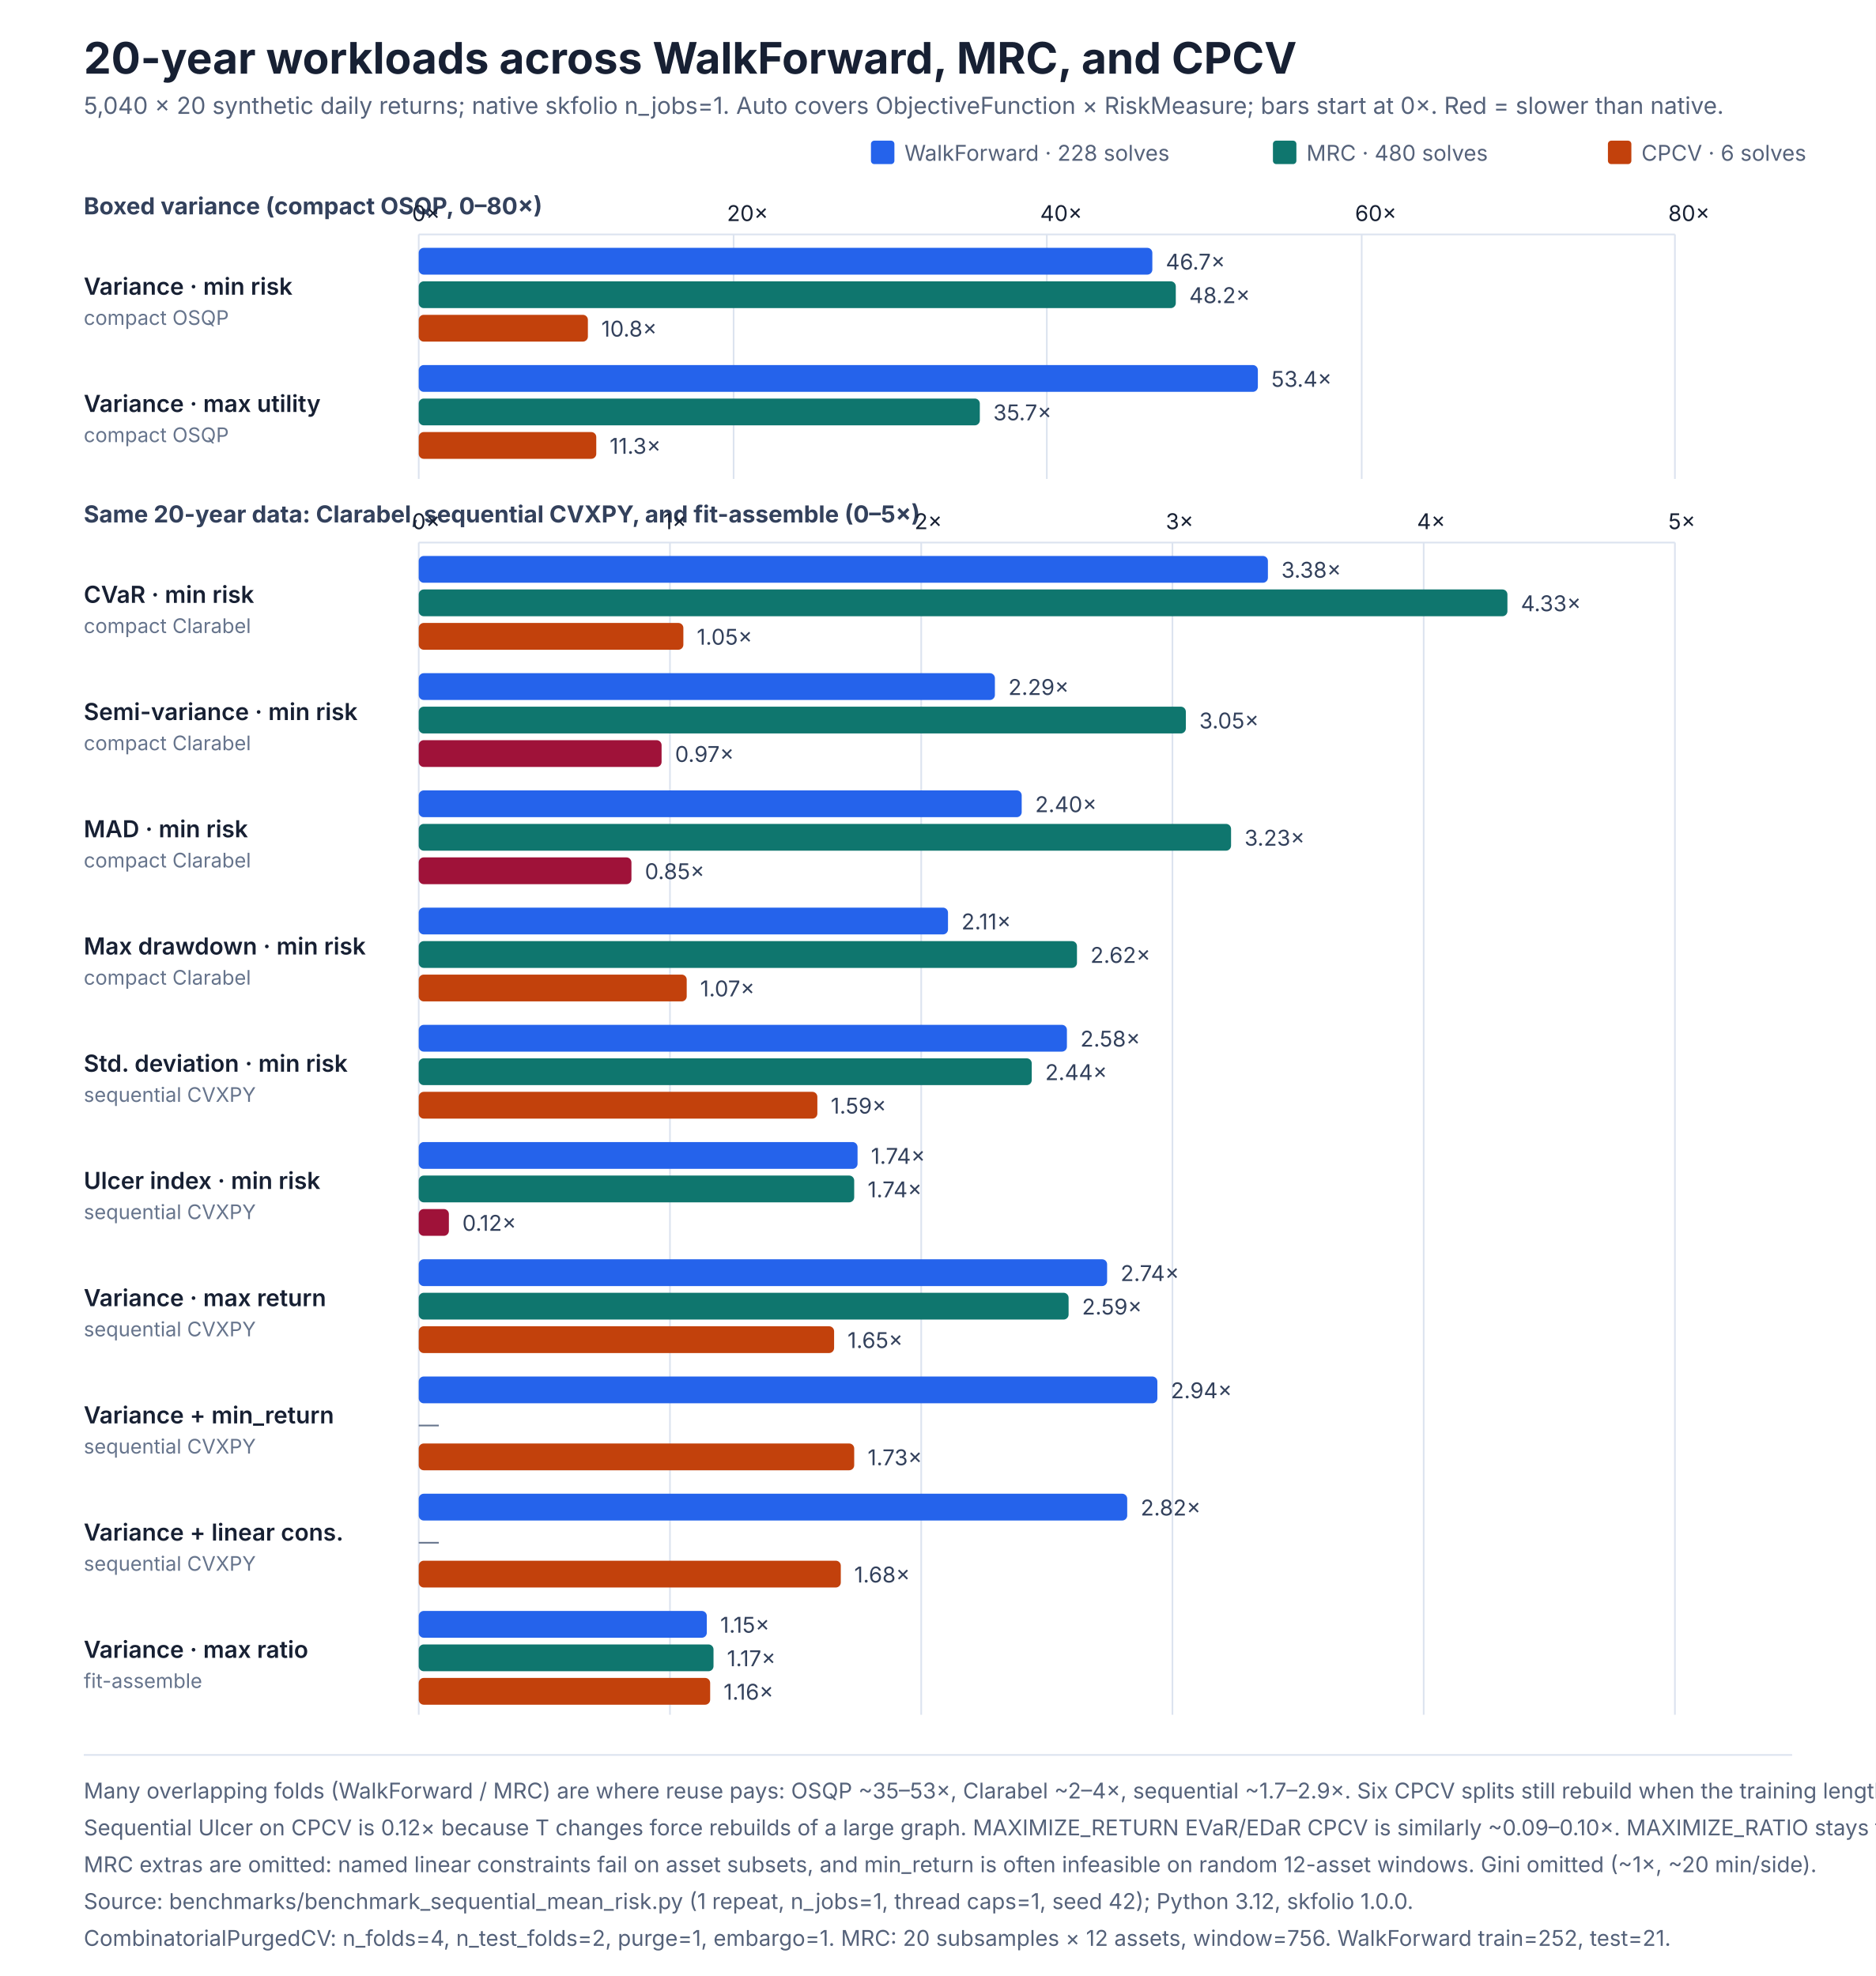
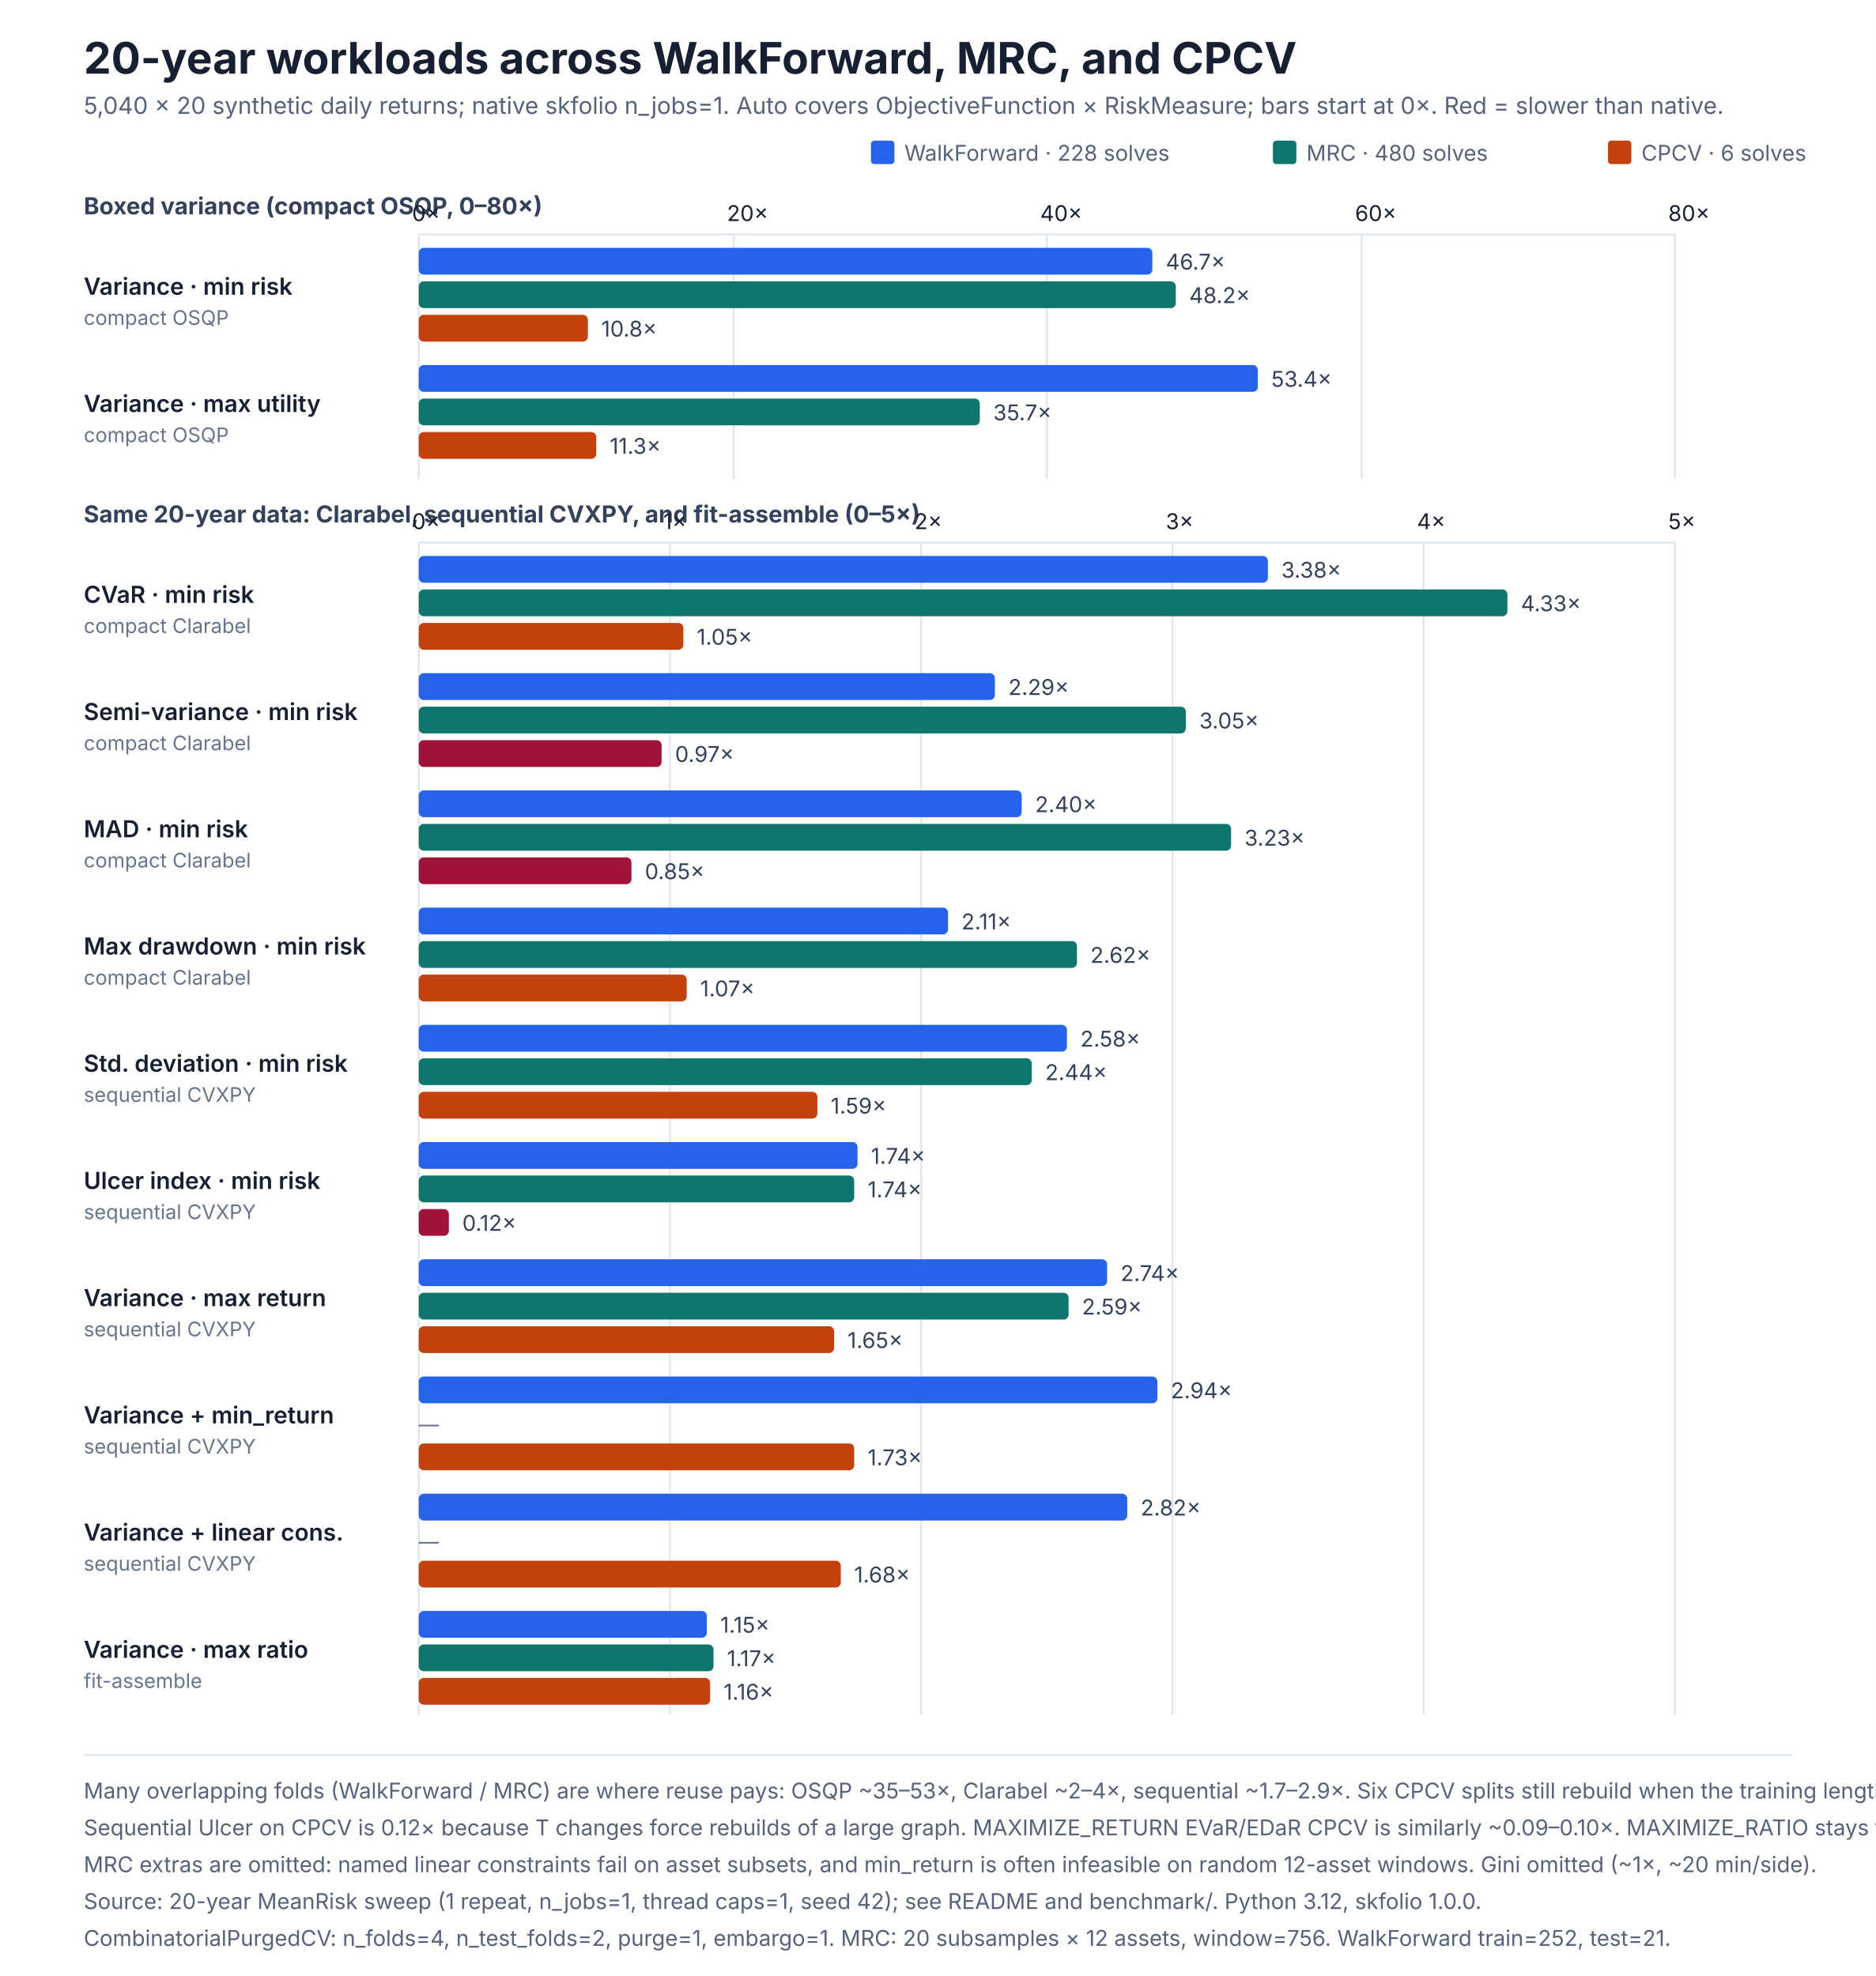
<svg xmlns="http://www.w3.org/2000/svg" width="1120" height="1180" viewBox="0 0 1120 1180" role="img" aria-labelledby="title desc">
  <style>
    text { font-family: system-ui, -apple-system, "Segoe UI", sans-serif; fill: #172033; }
    .title { font-size: 26px; font-weight: 700; }
    .subtitle { font-size: 14px; fill: #55627a; }
    .label { font-size: 14px; font-weight: 600; }
    .engine { font-size: 12px; fill: #66748c; }
    .value { font-size: 13px; fill: #33415c; }
    .axis { font-size: 13px; fill: #66748c; }
    .note { font-size: 13px; fill: #55627a; }
    .section { font-size: 14px; font-weight: 700; fill: #33415c; }
  </style>
  <rect width="1120" height="1180" fill="#ffffff" />
  <text x="50" y="44" class="title">20-year workloads across WalkForward, MRC, and CPCV</text>
  <text x="50" y="68" class="subtitle">5,040 × 20 synthetic daily returns; native skfolio n_jobs=1. Auto covers ObjectiveFunction × RiskMeasure; bars start at 0×. Red = slower than native.</text>
  <rect x="520" y="84" width="14" height="14" rx="2" fill="#2563eb" />
  <text x="540" y="96" class="note">WalkForward · 228 solves</text>
  <rect x="760" y="84" width="14" height="14" rx="2" fill="#0f766e" />
  <text x="780" y="96" class="note">MRC · 480 solves</text>
  <rect x="960" y="84" width="14" height="14" rx="2" fill="#c2410c" />
  <text x="980" y="96" class="note">CPCV · 6 solves</text>
  <text x="50" y="128" class="section">Boxed variance (compact OSQP, 0–80×)</text>
  <g stroke="#dce3ef" stroke-width="1">
    <line x1="250" y1="140" x2="1000" y2="140" />
    <line x1="250" y1="140" x2="250" y2="286" />
    <line x1="438" y1="140" x2="438" y2="286" />
    <line x1="625" y1="140" x2="625" y2="286" />
    <line x1="813" y1="140" x2="813" y2="286" />
    <line x1="1000" y1="140" x2="1000" y2="286" />
  </g>
  <g class="axis">
    <text x="246" y="132">0×</text>
    <text x="434" y="132">20×</text>
    <text x="621" y="132">40×</text>
    <text x="809" y="132">60×</text>
    <text x="996" y="132">80×</text>
  </g>
  <g>
    <text x="50" y="176" class="label">Variance · min risk</text>
    <text x="50" y="194" class="engine">compact OSQP</text>
    <rect x="250" y="148" width="438" height="16" rx="3" fill="#2563eb" />
    <text x="696" y="161" class="value">46.7×</text>
    <rect x="250" y="168" width="452" height="16" rx="3" fill="#0f766e" />
    <text x="710" y="181" class="value">48.2×</text>
    <rect x="250" y="188" width="101" height="16" rx="3" fill="#c2410c" />
    <text x="359" y="201" class="value">10.8×</text>
    <text x="50" y="246" class="label">Variance · max utility</text>
    <text x="50" y="264" class="engine">compact OSQP</text>
    <rect x="250" y="218" width="501" height="16" rx="3" fill="#2563eb" />
    <text x="759" y="231" class="value">53.4×</text>
    <rect x="250" y="238" width="335" height="16" rx="3" fill="#0f766e" />
    <text x="593" y="251" class="value">35.7×</text>
    <rect x="250" y="258" width="106" height="16" rx="3" fill="#c2410c" />
    <text x="364" y="271" class="value">11.3×</text>
  </g>
  <text x="50" y="312" class="section">Same 20-year data: Clarabel, sequential CVXPY, and fit-assemble (0–5×)</text>
  <g stroke="#dce3ef" stroke-width="1">
    <line x1="250" y1="324" x2="1000" y2="324" />
    <line x1="250" y1="324" x2="250" y2="1024" />
    <line x1="400" y1="324" x2="400" y2="1024" />
    <line x1="550" y1="324" x2="550" y2="1024" />
    <line x1="700" y1="324" x2="700" y2="1024" />
    <line x1="850" y1="324" x2="850" y2="1024" />
    <line x1="1000" y1="324" x2="1000" y2="1024" />
  </g>
  <g class="axis">
    <text x="246" y="316">0×</text>
    <text x="396" y="316">1×</text>
    <text x="546" y="316">2×</text>
    <text x="696" y="316">3×</text>
    <text x="846" y="316">4×</text>
    <text x="996" y="316">5×</text>
  </g>
  <g>
    <text x="50" y="360" class="label">CVaR · min risk</text>
    <text x="50" y="378" class="engine">compact Clarabel</text>
    <rect x="250" y="332" width="507" height="16" rx="3" fill="#2563eb" />
    <text x="765" y="345" class="value">3.38×</text>
    <rect x="250" y="352" width="650" height="16" rx="3" fill="#0f766e" />
    <text x="908" y="365" class="value">4.33×</text>
    <rect x="250" y="372" width="158" height="16" rx="3" fill="#c2410c" />
    <text x="416" y="385" class="value">1.05×</text>
    <text x="50" y="430" class="label">Semi-variance · min risk</text>
    <text x="50" y="448" class="engine">compact Clarabel</text>
    <rect x="250" y="402" width="344" height="16" rx="3" fill="#2563eb" />
    <text x="602" y="415" class="value">2.29×</text>
    <rect x="250" y="422" width="458" height="16" rx="3" fill="#0f766e" />
    <text x="716" y="435" class="value">3.05×</text>
    <rect x="250" y="442" width="145" height="16" rx="3" fill="#9f1239" />
    <text x="403" y="455" class="value">0.97×</text>
    <text x="50" y="500" class="label">MAD · min risk</text>
    <text x="50" y="518" class="engine">compact Clarabel</text>
    <rect x="250" y="472" width="360" height="16" rx="3" fill="#2563eb" />
    <text x="618" y="485" class="value">2.40×</text>
    <rect x="250" y="492" width="485" height="16" rx="3" fill="#0f766e" />
    <text x="743" y="505" class="value">3.23×</text>
    <rect x="250" y="512" width="127" height="16" rx="3" fill="#9f1239" />
    <text x="385" y="525" class="value">0.85×</text>
    <text x="50" y="570" class="label">Max drawdown · min risk</text>
    <text x="50" y="588" class="engine">compact Clarabel</text>
    <rect x="250" y="542" width="316" height="16" rx="3" fill="#2563eb" />
    <text x="574" y="555" class="value">2.11×</text>
    <rect x="250" y="562" width="393" height="16" rx="3" fill="#0f766e" />
    <text x="651" y="575" class="value">2.62×</text>
    <rect x="250" y="582" width="160" height="16" rx="3" fill="#c2410c" />
    <text x="418" y="595" class="value">1.07×</text>
    <text x="50" y="640" class="label">Std. deviation · min risk</text>
    <text x="50" y="658" class="engine">sequential CVXPY</text>
    <rect x="250" y="612" width="387" height="16" rx="3" fill="#2563eb" />
    <text x="645" y="625" class="value">2.58×</text>
    <rect x="250" y="632" width="366" height="16" rx="3" fill="#0f766e" />
    <text x="624" y="645" class="value">2.44×</text>
    <rect x="250" y="652" width="238" height="16" rx="3" fill="#c2410c" />
    <text x="496" y="665" class="value">1.59×</text>
    <text x="50" y="710" class="label">Ulcer index · min risk</text>
    <text x="50" y="728" class="engine">sequential CVXPY</text>
    <rect x="250" y="682" width="262" height="16" rx="3" fill="#2563eb" />
    <text x="520" y="695" class="value">1.74×</text>
    <rect x="250" y="702" width="260" height="16" rx="3" fill="#0f766e" />
    <text x="518" y="715" class="value">1.74×</text>
    <rect x="250" y="722" width="18" height="16" rx="3" fill="#9f1239" />
    <text x="276" y="735" class="value">0.12×</text>
    <text x="50" y="780" class="label">Variance · max return</text>
    <text x="50" y="798" class="engine">sequential CVXPY</text>
    <rect x="250" y="752" width="411" height="16" rx="3" fill="#2563eb" />
    <text x="669" y="765" class="value">2.74×</text>
    <rect x="250" y="772" width="388" height="16" rx="3" fill="#0f766e" />
    <text x="646" y="785" class="value">2.59×</text>
    <rect x="250" y="792" width="248" height="16" rx="3" fill="#c2410c" />
    <text x="506" y="805" class="value">1.65×</text>
    <text x="50" y="850" class="label">Variance + min_return</text>
    <text x="50" y="868" class="engine">sequential CVXPY</text>
    <rect x="250" y="822" width="441" height="16" rx="3" fill="#2563eb" />
    <text x="699" y="835" class="value">2.94×</text>
    <text x="250" y="855" class="engine">—</text>
    <rect x="250" y="862" width="260" height="16" rx="3" fill="#c2410c" />
    <text x="518" y="875" class="value">1.73×</text>
    <text x="50" y="920" class="label">Variance + linear cons.</text>
    <text x="50" y="938" class="engine">sequential CVXPY</text>
    <rect x="250" y="892" width="423" height="16" rx="3" fill="#2563eb" />
    <text x="681" y="905" class="value">2.82×</text>
    <text x="250" y="925" class="engine">—</text>
    <rect x="250" y="932" width="252" height="16" rx="3" fill="#c2410c" />
    <text x="510" y="945" class="value">1.68×</text>
    <text x="50" y="990" class="label">Variance · max ratio</text>
    <text x="50" y="1008" class="engine">fit-assemble</text>
    <rect x="250" y="962" width="172" height="16" rx="3" fill="#2563eb" />
    <text x="430" y="975" class="value">1.15×</text>
    <rect x="250" y="982" width="176" height="16" rx="3" fill="#0f766e" />
    <text x="434" y="995" class="value">1.17×</text>
    <rect x="250" y="1002" width="174" height="16" rx="3" fill="#c2410c" />
    <text x="432" y="1015" class="value">1.16×</text>
  </g>
  <line x1="50" y1="1048" x2="1070" y2="1048" stroke="#dce3ef" />
  <text x="50" y="1074" class="note">Many overlapping folds (WalkForward / MRC) are where reuse pays: OSQP ~35–53×, Clarabel ~2–4×, sequential ~1.7–2.9×. Six CPCV splits still rebuild when the training length changes.</text>
  <text x="50" y="1096" class="note">Sequential Ulcer on CPCV is 0.12× because T changes force rebuilds of a large graph. MAXIMIZE_RETURN EVaR/EDaR CPCV is similarly ~0.09–0.10×. MAXIMIZE_RATIO stays fit-assemble (~1.1–1.2×).</text>
  <text x="50" y="1118" class="note">MRC extras are omitted: named linear constraints fail on asset subsets, and min_return is often infeasible on random 12-asset windows. Gini omitted (~1×, ~20 min/side).</text>
-   <text x="50" y="1140" class="note">Source: benchmarks/benchmark_sequential_mean_risk.py (1 repeat, n_jobs=1, thread caps=1, seed 42); Python 3.12, skfolio 1.0.0.</text>
+   <text x="50" y="1140" class="note">Source: 20-year MeanRisk sweep (1 repeat, n_jobs=1, thread caps=1, seed 42); see README and benchmark/. Python 3.12, skfolio 1.0.0.</text>
  <text x="50" y="1162" class="note">CombinatorialPurgedCV: n_folds=4, n_test_folds=2, purge=1, embargo=1. MRC: 20 subsamples × 12 assets, window=756. WalkForward train=252, test=21.</text>
</svg>
